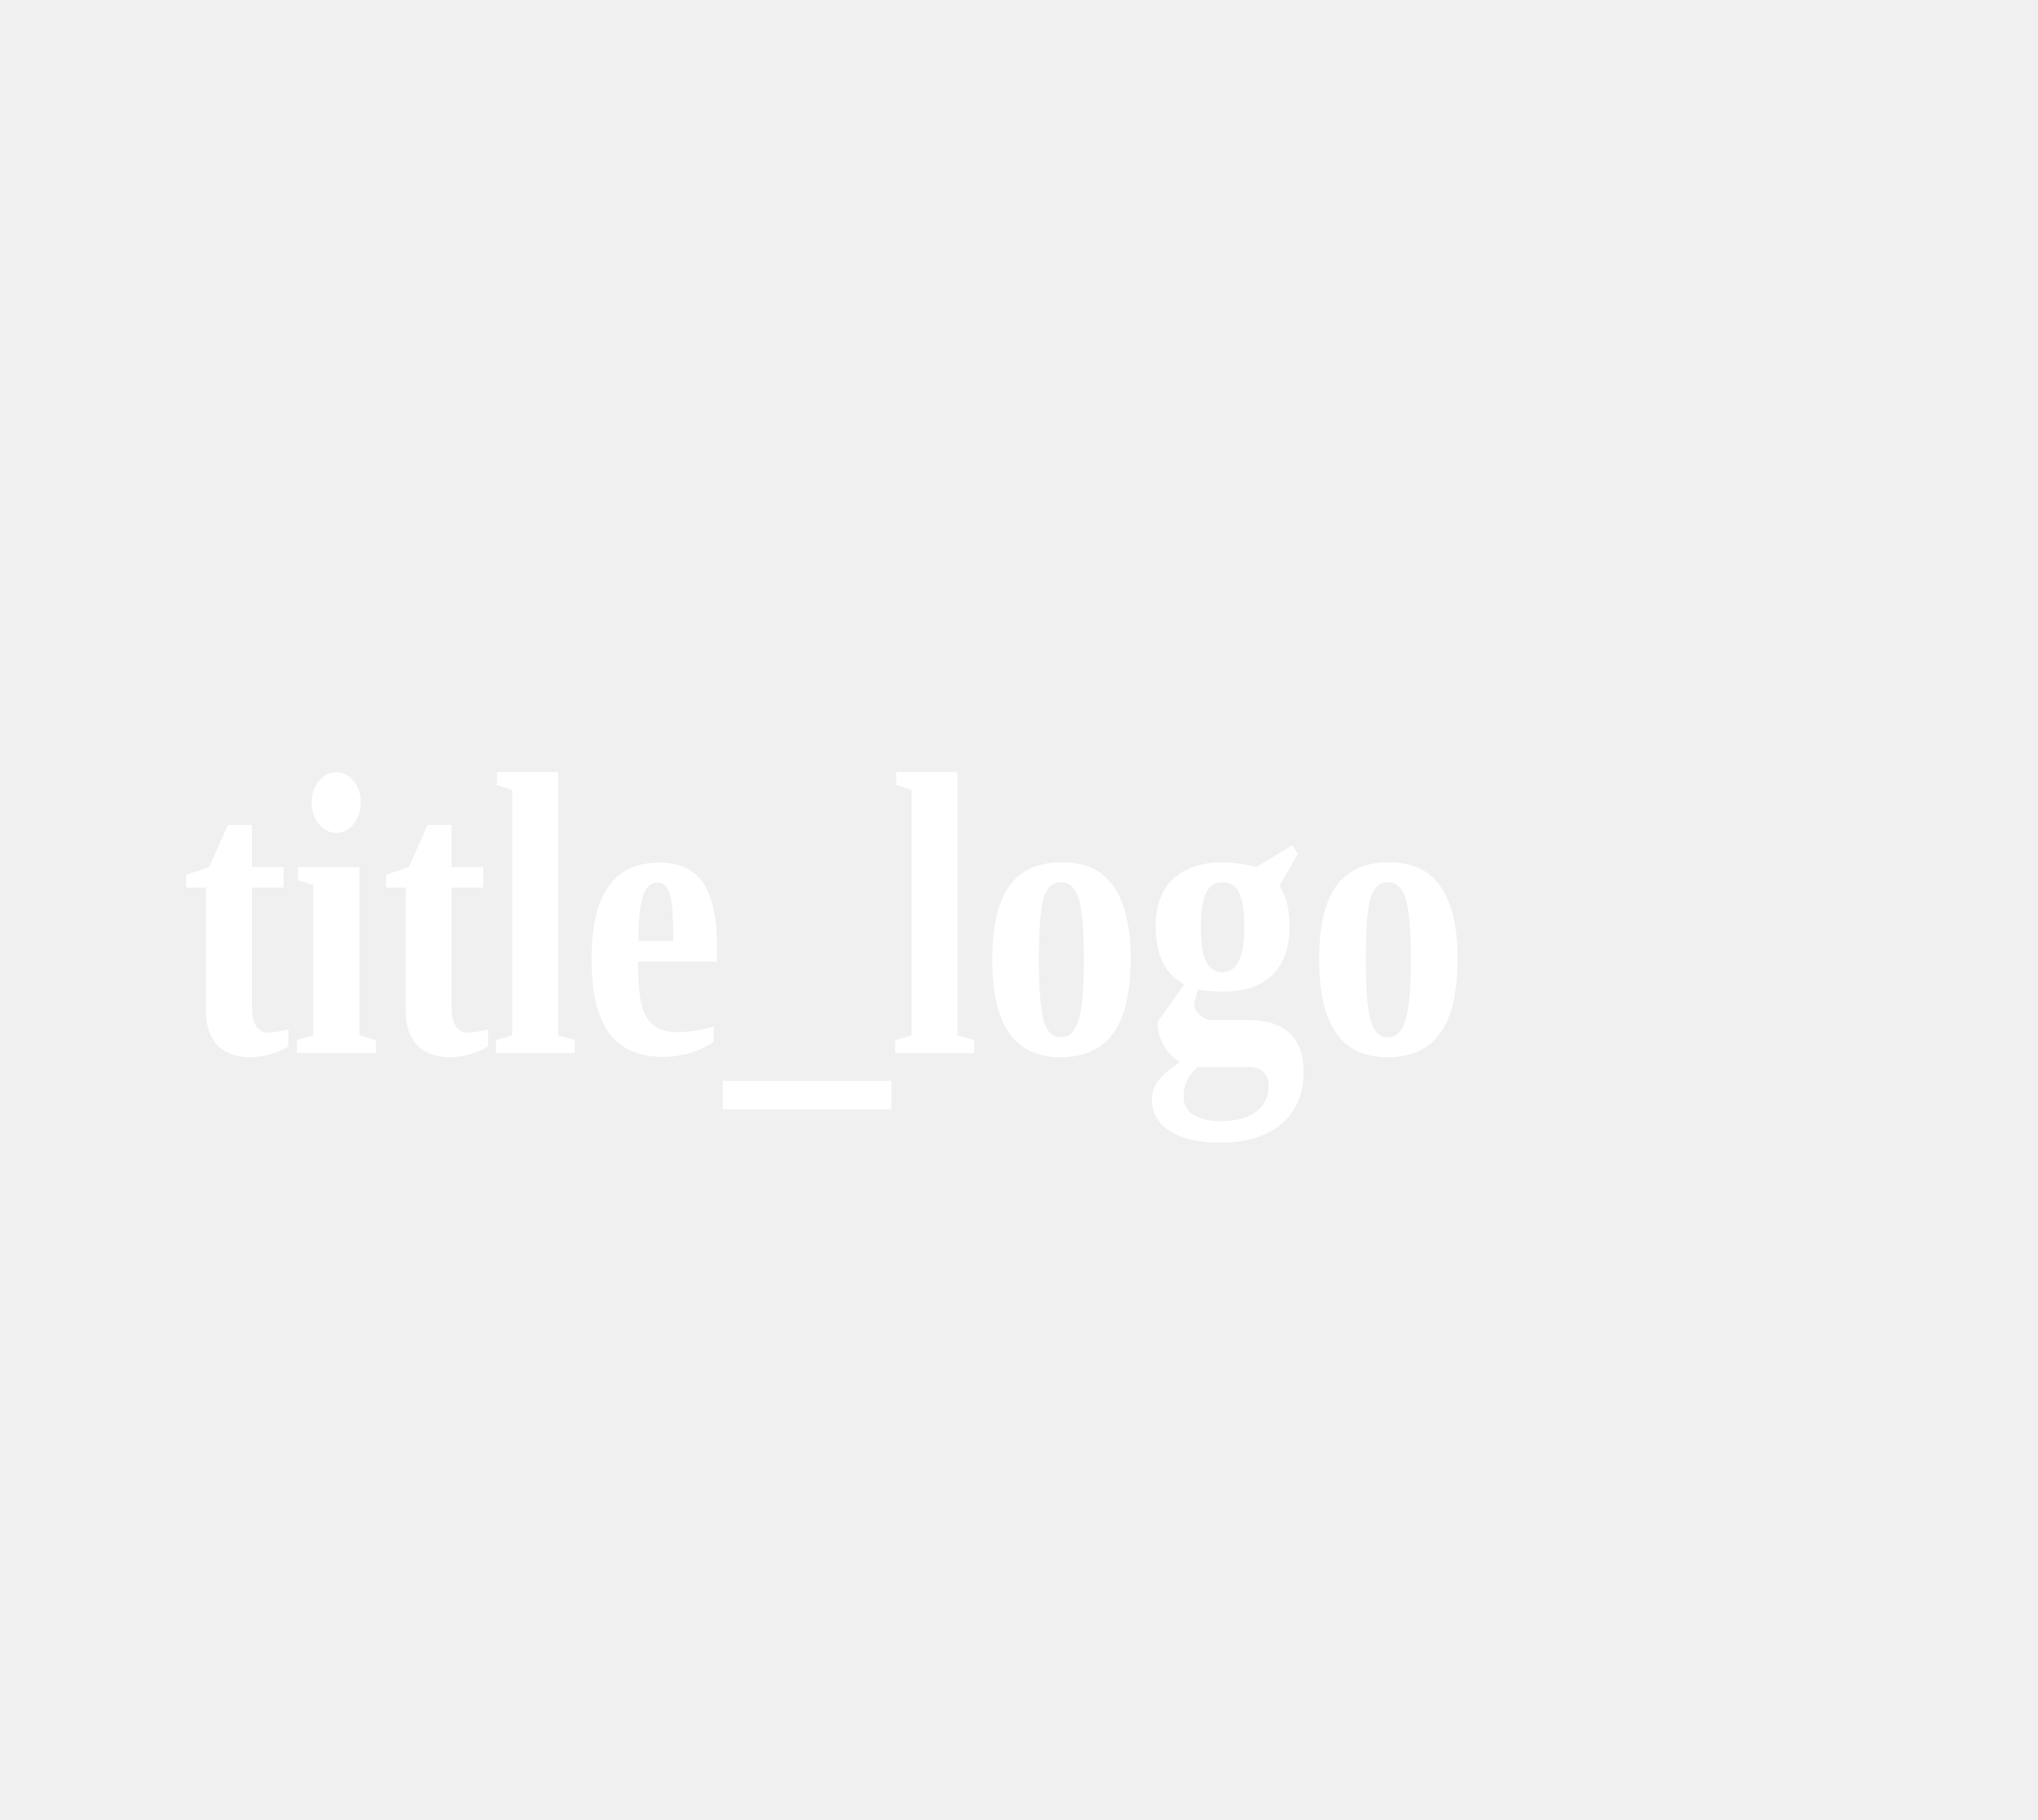
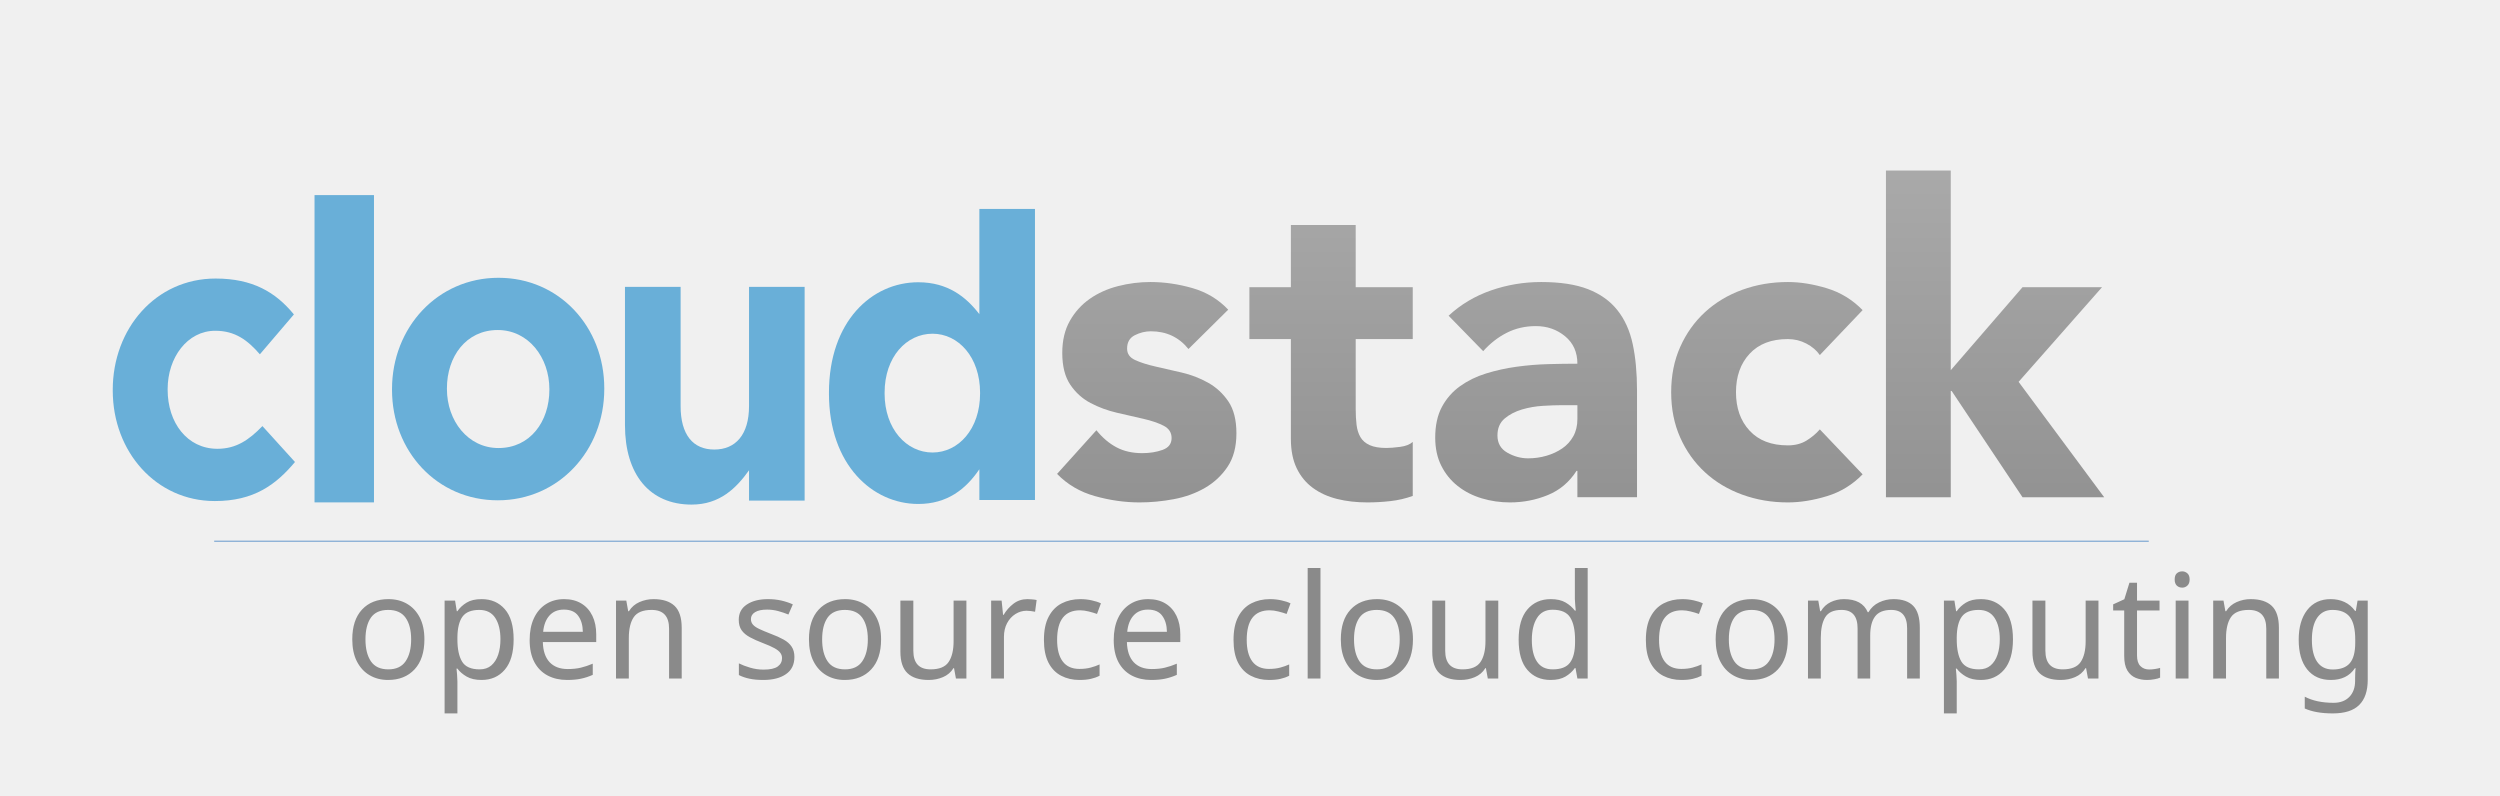
- <svg xmlns="http://www.w3.org/2000/svg" version="1.0" width="112" height="100" id="svgtitle_logo">
-   <defs id="defstitle_logo" />
-   <text x="56" y="50" transform="scale(0.898338,1.113167)" id="texttitle_logo" xml:space="preserve" style="font-size:20px;font-style:normal;font-variant:normal;font-weight:bold;font-stretch:normal;text-align:center;line-height:125%;writing-mode:lr-tb;text-anchor:middle;fill:#ffffff;fill-opacity:1;stroke:none;font-family:Liberation Serif;">
-     <tspan x="58" y="52" id="tspantitle_logo">title_logo</tspan>
-   </text>
+ <svg xmlns="http://www.w3.org/2000/svg" xmlns:xlink="http://www.w3.org/1999/xlink" version="1.1" id="Layer_1" x="0px" y="0px" width="619" height="197" viewBox="0 0 619 197" enable-background="new 0 0 543 197" xml:space="preserve">
+   <defs id="defs3259" />
+   <pattern x="-123.5" y="403.5" width="322" height="182" patternUnits="userSpaceOnUse" id="Unnamed_Pattern" viewBox="0 -182 322 182" overflow="visible">
+     <g id="g3165">
+       <polygon fill="none" points="0,-182 322,-182 322,0 0,0   " id="polygon3167" />
+       <linearGradient id="SVGID_1_" gradientUnits="userSpaceOnUse" x1="7745.844" y1="-8448.69" x2="7746.844" y2="-8448.69" gradientTransform="matrix(0 -182 -182 0 -1537500.375 1409743.625)">
+         <stop offset="0" style="stop-color:#ABABAB" id="stop3170" />
+         <stop offset="1" style="stop-color:#787878" id="stop3172" />
+       </linearGradient>
+       <polygon fill="url(#SVGID_1_)" points="322,0 322,-182 0,-182 0,0   " id="polygon3174" />
+     </g>
+   </pattern>
+   <pattern x="-123.5" y="403.5" width="322" height="182" patternUnits="userSpaceOnUse" id="Unnamed_Pattern_1" viewBox="0 -182 322 182" overflow="visible">
+     <g id="g3177">
+       <polygon fill="none" points="0,-182 322,-182 322,0 0,0   " id="polygon3179" />
+       <linearGradient id="SVGID_2_" gradientUnits="userSpaceOnUse" x1="7745.844" y1="-8448.69" x2="7746.844" y2="-8448.69" gradientTransform="matrix(0 -182 -182 0 -1537500.375 1409743.625)">
+         <stop offset="0" style="stop-color:#ABABAB" id="stop3182" />
+         <stop offset="1" style="stop-color:#787878" id="stop3184" />
+       </linearGradient>
+       <polygon fill="url(#SVGID_2_)" points="322,0 322,-182 0,-182 0,0   " id="polygon3186" />
+     </g>
+   </pattern>
+   <pattern x="-123.5" y="403.5" width="322" height="182" patternUnits="userSpaceOnUse" id="Unnamed_Pattern_2" viewBox="0 -182 322 182" overflow="visible">
+     <g id="g3189">
+       <polygon fill="none" points="0,-182 322,-182 322,0 0,0   " id="polygon3191" />
+       <linearGradient id="SVGID_3_" gradientUnits="userSpaceOnUse" x1="7745.844" y1="-8448.69" x2="7746.844" y2="-8448.69" gradientTransform="matrix(0 -182 -182 0 -1537500.375 1409743.625)">
+         <stop offset="0" style="stop-color:#ABABAB" id="stop3194" />
+         <stop offset="1" style="stop-color:#787878" id="stop3196" />
+       </linearGradient>
+       <polygon fill="url(#SVGID_3_)" points="322,0 322,-182 0,-182 0,0   " id="polygon3198" />
+     </g>
+   </pattern>
+   <pattern x="-123.5" y="403.5" width="322" height="182" patternUnits="userSpaceOnUse" id="Unnamed_Pattern_3" viewBox="0 -182 322 182" overflow="visible">
+     <g id="g3201">
+       <polygon fill="none" points="0,-182 322,-182 322,0 0,0   " id="polygon3203" />
+       <linearGradient id="SVGID_4_" gradientUnits="userSpaceOnUse" x1="7745.844" y1="-8448.69" x2="7746.844" y2="-8448.69" gradientTransform="matrix(0 -182 -182 0 -1537500.375 1409743.625)">
+         <stop offset="0" style="stop-color:#ABABAB" id="stop3206" />
+         <stop offset="1" style="stop-color:#787878" id="stop3208" />
+       </linearGradient>
+       <polygon fill="url(#SVGID_4_)" points="322,0 322,-182 0,-182 0,0   " id="polygon3210" />
+     </g>
+   </pattern>
+   <pattern x="-123.5" y="403.5" width="322" height="182" patternUnits="userSpaceOnUse" id="Unnamed_Pattern_4" viewBox="0 -182 322 182" overflow="visible">
+     <g id="g3213">
+       <polygon fill="none" points="0,-182 322,-182 322,0 0,0   " id="polygon3215" />
+       <linearGradient id="SVGID_5_" gradientUnits="userSpaceOnUse" x1="7745.844" y1="-8448.69" x2="7746.844" y2="-8448.69" gradientTransform="matrix(0 -182 -182 0 -1537500.375 1409743.625)">
+         <stop offset="0" style="stop-color:#ABABAB" id="stop3218" />
+         <stop offset="1" style="stop-color:#787878" id="stop3220" />
+       </linearGradient>
+       <polygon fill="url(#SVGID_5_)" points="322,0 322,-182 0,-182 0,0   " id="polygon3222" />
+     </g>
+   </pattern>
+   <g id="g3224">
+     <path d="m 53.199,124.06 c -14.587,0 -25.282,-12.24 -25.282,-27.35 v -0.195 c 0,-15.11 10.603,-27.549 25.463,-27.549 9.151,0 14.863,3.362 19.389,8.885 l -8.424,9.873 C 61.26,84.172 58.178,81.898 53.288,81.898 46.4,81.898 41.509,88.513 41.509,96.32 v 0.195 c 0,8.097 4.802,14.606 12.324,14.606 4.618,0 7.791,-2.161 11.145,-5.624 l 8.061,8.893 c -4.715,5.619 -10.147,9.67 -19.84,9.67" id="path3226" style="fill:#69afd8" />
+     <path d="m 123.247,123.876 c -15.037,0 -26.184,-12.149 -26.184,-27.35 V 96.33 c 0,-15.202 11.235,-27.549 26.368,-27.549 15.035,0 26.188,12.144 26.188,27.354 v 0.195 c -0.001,15.198 -11.248,27.546 -26.372,27.546 M 136.025,96.33 c 0,-7.802 -5.169,-14.616 -12.779,-14.616 -7.884,0 -12.586,6.615 -12.586,14.421 v 0.195 c 0,7.799 5.16,14.604 12.77,14.604 7.88,0 12.595,-6.604 12.595,-14.408 V 96.33 z" id="path3228" style="fill:#69afd8" />
+     <path d="m 185.459,123.946 v -7.498 c -3.169,4.435 -7.253,8.488 -14.219,8.488 -10.43,0 -16.496,-7.5 -16.496,-19.646 V 71.026 h 13.776 v 29.524 c 0,7.113 3.081,10.757 8.337,10.757 5.248,0 8.602,-3.645 8.602,-10.757 V 71.026 h 13.769 v 52.92 h -13.769 z" id="path3230" style="fill:#69afd8" />
+     <path d="m 242.488,123.792 v -7.604 c -3.346,4.945 -7.968,8.594 -15.133,8.594 -11.321,0 -22.106,-9.674 -22.106,-27.346 v -0.195 c 0,-17.676 10.601,-27.354 22.106,-27.354 7.342,0 11.868,3.652 15.133,7.901 V 51.724 h 13.769 v 72.068 h -13.769 z m 0.178,-26.551 c 0,-8.787 -5.344,-14.613 -11.771,-14.613 -6.435,0 -11.868,5.719 -11.868,14.613 v 0.195 c 0,8.785 5.433,14.606 11.868,14.606 6.427,0 11.771,-5.821 11.771,-14.606 v -0.195 z" id="path3232" style="fill:#69afd8" />
+     <rect x="77.878" y="48.308" width="14.72" height="76.083" id="rect3234" style="fill:#69afd8" />
+     <pattern id="SVGID_6_" xlink:href="#Unnamed_Pattern" patternTransform="matrix(1 0 0 -1 17.2363 -1377)">
+ 	</pattern>
+     <path d="m 294.264,86.414 c -2.354,-2.924 -5.457,-4.387 -9.31,-4.387 -1.356,0 -2.675,0.321 -3.959,0.963 -1.284,0.642 -1.926,1.749 -1.926,3.317 0,1.284 0.657,2.231 1.979,2.836 1.318,0.606 2.995,1.142 5.028,1.604 2.033,0.465 4.208,0.964 6.526,1.499 2.318,0.535 4.495,1.374 6.527,2.514 2.033,1.142 3.709,2.694 5.029,4.654 1.319,1.963 1.98,4.585 1.98,7.865 0,3.354 -0.732,6.117 -2.194,8.293 -1.463,2.176 -3.335,3.924 -5.617,5.242 -2.284,1.321 -4.853,2.247 -7.704,2.782 -2.854,0.535 -5.671,0.803 -8.453,0.803 -3.638,0 -7.312,-0.519 -11.021,-1.552 -3.71,-1.033 -6.848,-2.87 -9.416,-5.511 l 9.737,-10.807 c 1.498,1.856 3.156,3.264 4.975,4.227 1.818,0.963 3.941,1.444 6.367,1.444 1.854,0 3.531,-0.267 5.029,-0.803 1.498,-0.535 2.246,-1.515 2.246,-2.942 0,-1.354 -0.66,-2.37 -1.979,-3.05 -1.321,-0.677 -2.996,-1.246 -5.029,-1.711 -2.032,-0.464 -4.21,-0.963 -6.526,-1.498 -2.319,-0.535 -4.495,-1.338 -6.528,-2.408 -2.033,-1.07 -3.71,-2.584 -5.029,-4.547 -1.32,-1.961 -1.979,-4.583 -1.979,-7.865 0,-3.066 0.623,-5.706 1.872,-7.918 1.247,-2.21 2.889,-4.029 4.922,-5.457 2.033,-1.426 4.369,-2.478 7.009,-3.156 2.638,-0.678 5.312,-1.017 8.025,-1.017 3.424,0 6.883,0.5 10.379,1.498 3.494,1 6.455,2.782 8.881,5.35 l -9.841,9.738 z" id="path3237" style="fill:url(#SVGID_6_)" />
+     <pattern id="SVGID_7_" xlink:href="#Unnamed_Pattern_1" patternTransform="matrix(1 0 0 -1 17.2363 -1377)">
+ 	</pattern>
+     <path d="m 349.795,83.953 h -14.123 v 17.334 c 0,1.428 0.07,2.729 0.213,3.906 0.143,1.176 0.463,2.193 0.963,3.049 0.5,0.856 1.266,1.517 2.301,1.979 1.033,0.465 2.408,0.695 4.119,0.695 0.857,0 1.98,-0.089 3.371,-0.267 1.391,-0.178 2.443,-0.59 3.156,-1.23 v 13.374 c -1.783,0.643 -3.637,1.07 -5.563,1.284 -1.926,0.214 -3.817,0.321 -5.671,0.321 -2.711,0 -5.207,-0.286 -7.49,-0.856 -2.283,-0.57 -4.279,-1.479 -5.992,-2.729 -1.711,-1.247 -3.049,-2.87 -4.012,-4.868 -0.963,-1.996 -1.445,-4.423 -1.445,-7.276 V 83.953 H 309.35 v -12.84 h 10.271 V 55.705 h 16.051 v 15.408 h 14.123 v 12.84 z" id="path3240" style="fill:url(#SVGID_7_)" />
+     <pattern id="SVGID_8_" xlink:href="#Unnamed_Pattern_2" patternTransform="matrix(1 0 0 -1 17.2363 -1377)">
+ 	</pattern>
+     <path d="m 390.562,116.588 h -0.215 c -1.783,2.782 -4.156,4.78 -7.115,5.992 -2.961,1.212 -6.082,1.819 -9.361,1.819 -2.426,0 -4.762,-0.34 -7.01,-1.017 -2.246,-0.677 -4.227,-1.693 -5.938,-3.05 -1.713,-1.354 -3.068,-3.031 -4.066,-5.028 -1,-1.996 -1.498,-4.315 -1.498,-6.955 0,-2.996 0.551,-5.527 1.658,-7.598 1.105,-2.068 2.604,-3.78 4.494,-5.136 1.889,-1.354 4.047,-2.408 6.473,-3.156 2.426,-0.749 4.939,-1.301 7.545,-1.659 2.604,-0.356 5.205,-0.57 7.811,-0.642 2.604,-0.07 5.01,-0.107 7.223,-0.107 0,-2.852 -1.018,-5.118 -3.049,-6.794 -2.033,-1.676 -4.441,-2.515 -7.224,-2.515 -2.64,0 -5.048,0.553 -7.222,1.659 -2.178,1.106 -4.119,2.621 -5.832,4.547 l -8.561,-8.774 c 2.996,-2.782 6.489,-4.869 10.486,-6.26 3.994,-1.39 8.133,-2.086 12.412,-2.086 4.709,0 8.576,0.589 11.609,1.766 3.031,1.177 5.457,2.907 7.275,5.189 1.82,2.284 3.086,5.082 3.799,8.399 0.713,3.318 1.07,7.153 1.07,11.503 v 26.429 H 390.56 v -6.526 z m -3.958,-16.264 c -1.215,0 -2.729,0.054 -4.547,0.161 -1.82,0.107 -3.568,0.411 -5.244,0.909 -1.676,0.5 -3.104,1.249 -4.279,2.247 -1.178,1 -1.766,2.391 -1.766,4.173 0,1.926 0.818,3.354 2.461,4.279 1.641,0.928 3.352,1.392 5.137,1.392 1.566,0 3.084,-0.214 4.547,-0.642 1.461,-0.429 2.764,-1.033 3.904,-1.819 1.141,-0.784 2.051,-1.782 2.729,-2.996 0.678,-1.212 1.018,-2.638 1.018,-4.28 v -3.424 h -3.96 z" id="path3243" style="fill:url(#SVGID_8_)" />
+     <pattern id="SVGID_9_" xlink:href="#Unnamed_Pattern_3" patternTransform="matrix(1 0 0 -1 17.2363 -1377)">
+ 	</pattern>
+     <path d="m 450.588,87.912 c -0.785,-1.14 -1.891,-2.086 -3.316,-2.835 -1.428,-0.749 -2.961,-1.124 -4.602,-1.124 -4.066,0 -7.223,1.214 -9.469,3.638 -2.248,2.426 -3.371,5.601 -3.371,9.523 0,3.924 1.123,7.099 3.371,9.522 2.246,2.426 5.402,3.639 9.469,3.639 1.783,0 3.318,-0.392 4.602,-1.178 1.283,-0.783 2.389,-1.711 3.316,-2.781 l 10.594,11.128 c -2.498,2.568 -5.441,4.37 -8.828,5.403 -3.389,1.033 -6.617,1.552 -9.684,1.552 -3.996,0 -7.758,-0.643 -11.287,-1.925 -3.531,-1.285 -6.6,-3.121 -9.203,-5.512 -2.605,-2.389 -4.654,-5.26 -6.152,-8.612 -1.498,-3.354 -2.246,-7.099 -2.246,-11.236 0,-4.136 0.748,-7.881 2.246,-11.235 1.498,-3.352 3.547,-6.222 6.152,-8.613 2.604,-2.39 5.672,-4.227 9.203,-5.511 3.529,-1.284 7.291,-1.926 11.287,-1.926 3.066,0 6.295,0.519 9.684,1.552 3.387,1.034 6.33,2.835 8.828,5.403 l -10.594,11.128 z" id="path3246" style="fill:url(#SVGID_9_)" />
+     <pattern id="SVGID_10_" xlink:href="#Unnamed_Pattern_4" patternTransform="matrix(1 0 0 -1 17.2363 -1377)">
+ 	</pattern>
+     <polygon points="466.959,42.223 483.008,42.223 483.008,91.657 500.772,71.113 520.459,71.113 499.807,94.546 520.994,123.115 500.772,123.115 483.223,96.793 483.008,96.793 483.008,123.115 466.959,123.115 " id="polygon3249" style="fill:url(#SVGID_10_)" />
+   </g>
+   <rect x="-123.5" y="-186.5" width="800" height="600" id="rect3251" style="fill:none" />
+   <line x1="53.033" y1="134" x2="532.033" y2="134" id="line3253" style="fill:none;stroke:#6699cc;stroke-width:0.25" />
+   <text font-size="36" id="text3255" style="font-size:36px;fill:#8a8a8a;font-family:MyriadPro-Regular" x="85.238" y="168">open source cloud computing </text>
</svg>
